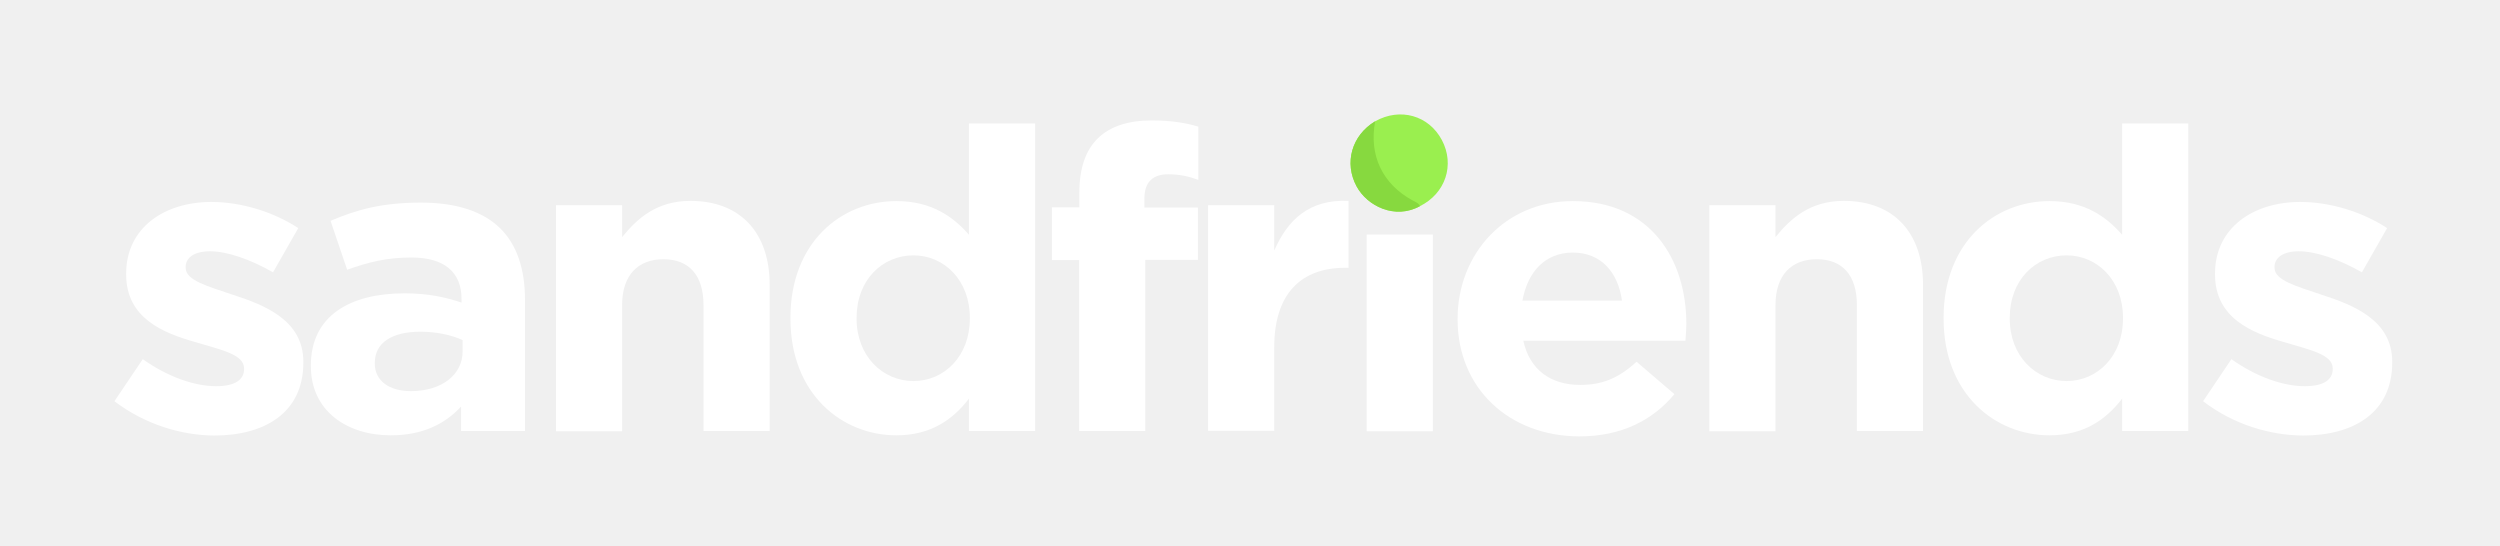
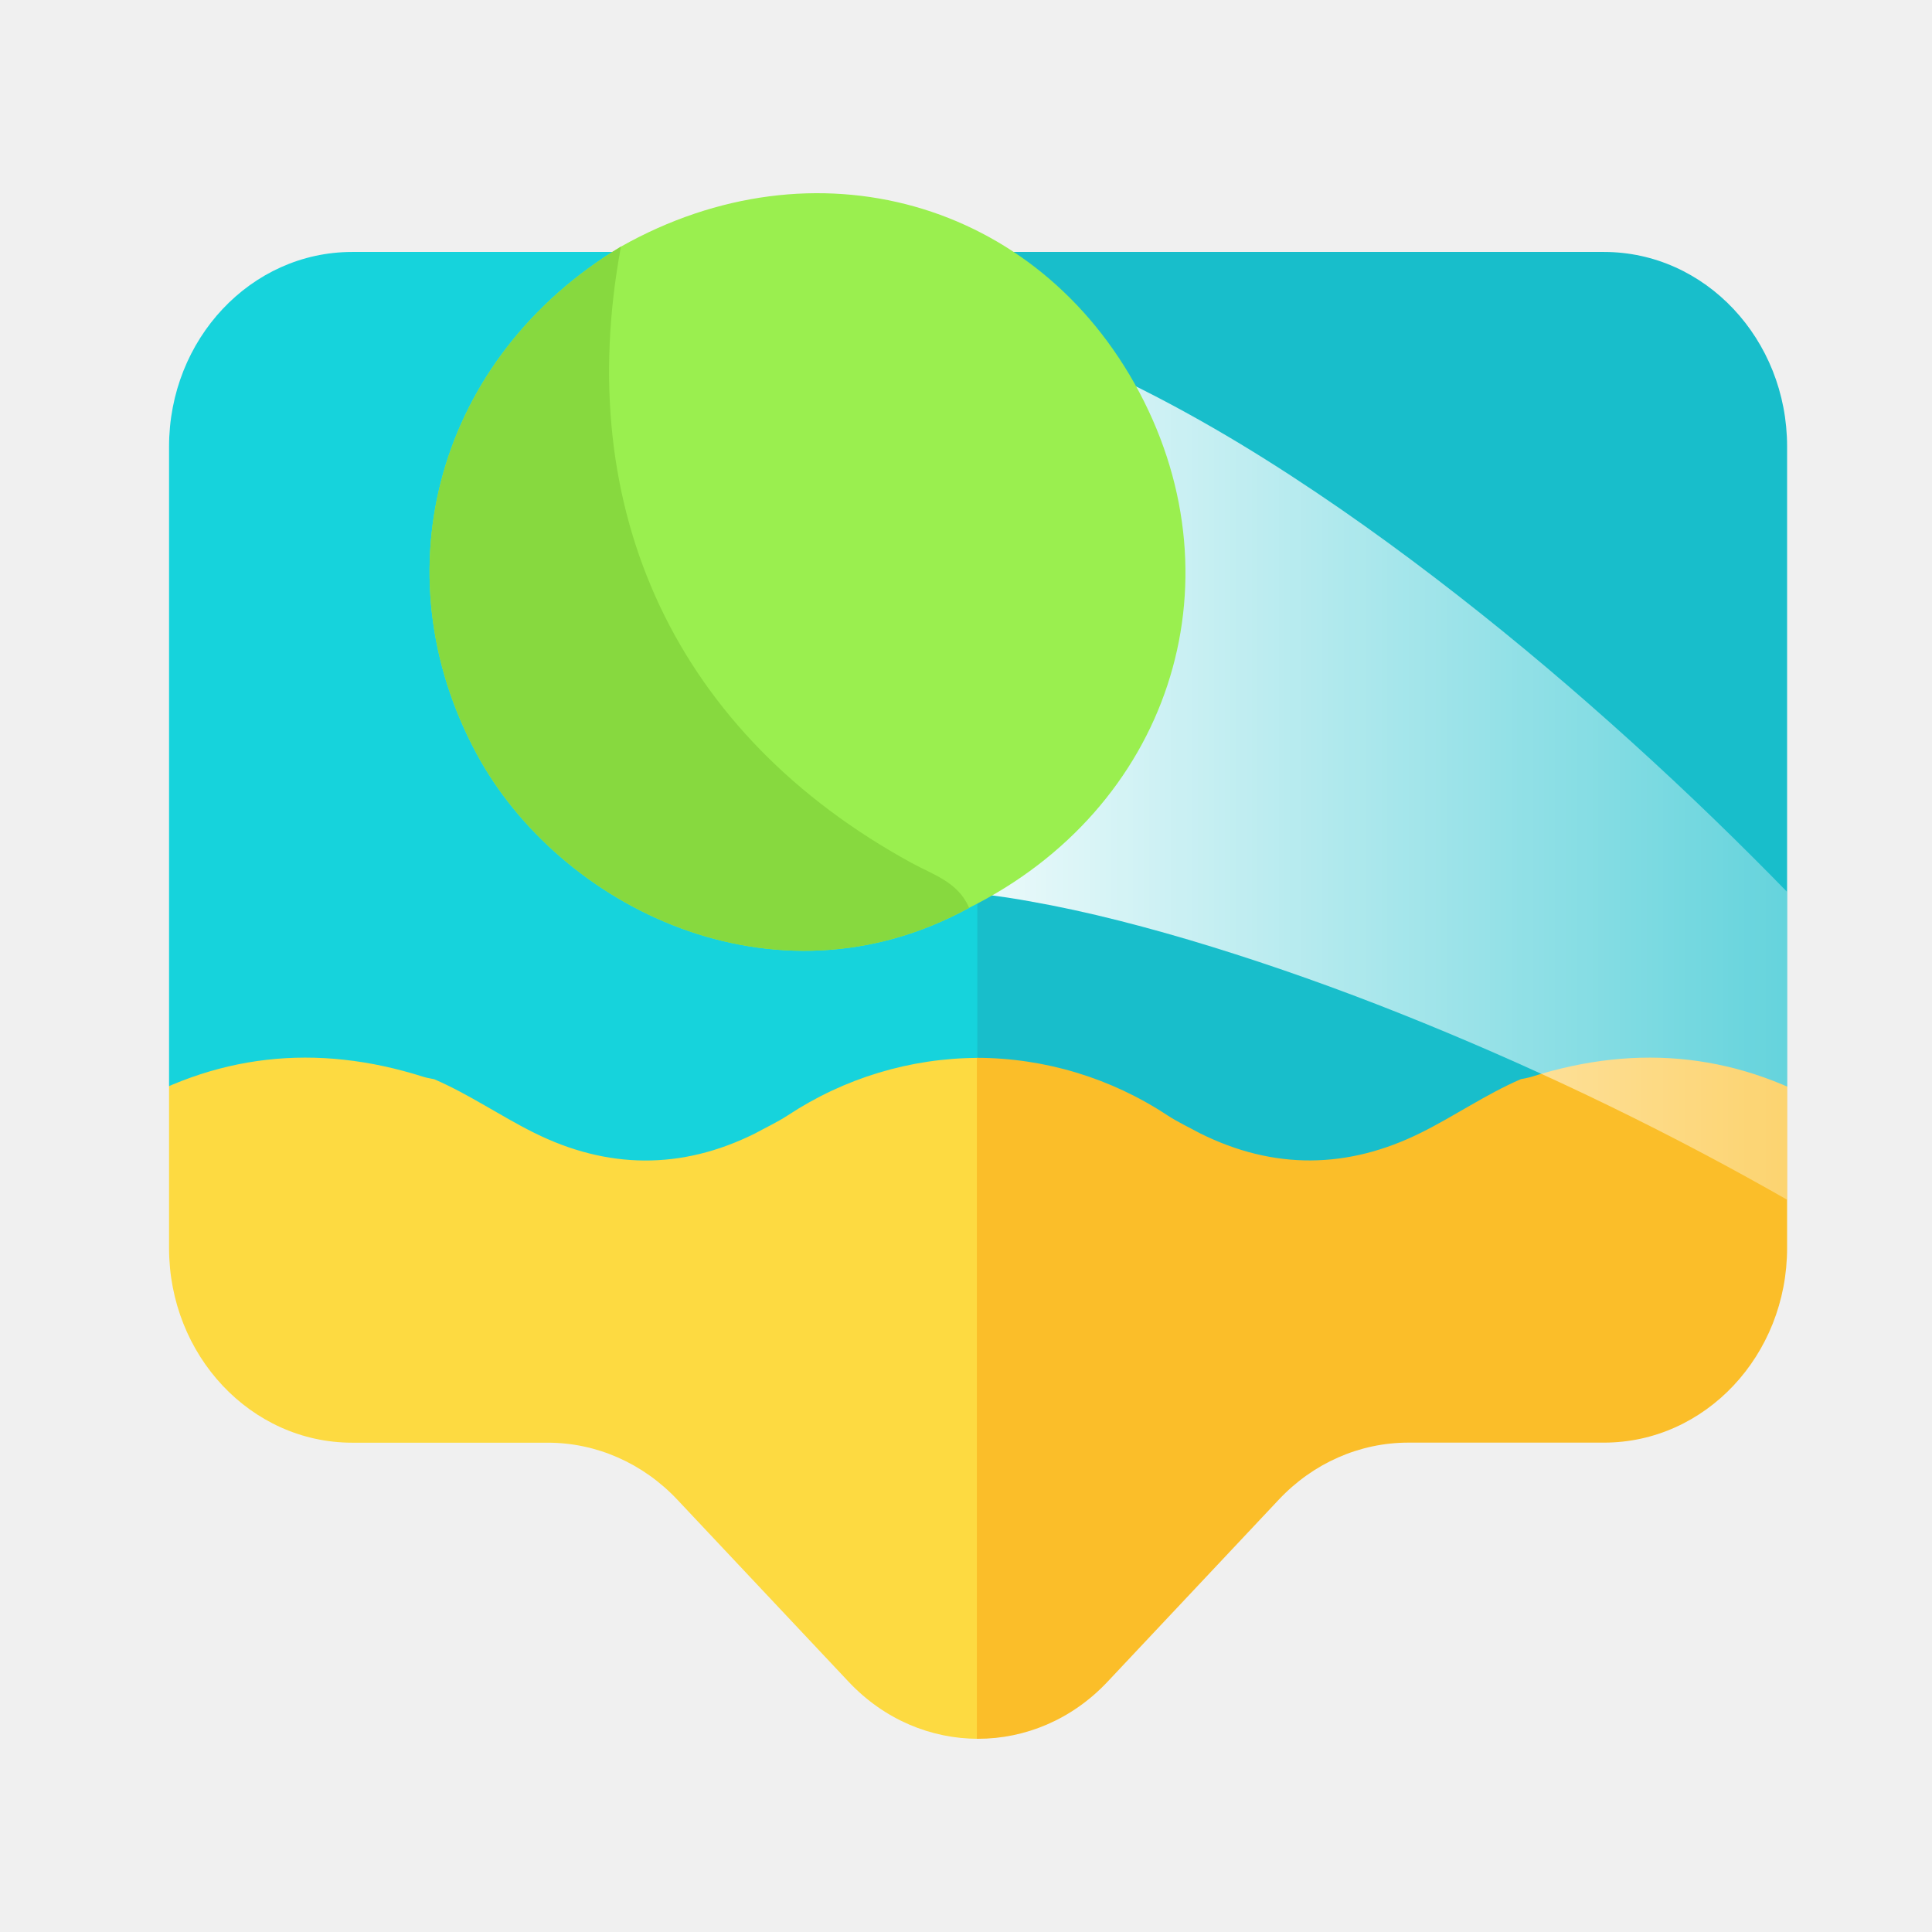
- <svg xmlns="http://www.w3.org/2000/svg" width="284" height="62" viewBox="0 0 284 62" fill="none">
-   <path d="M13 45.578L16.216 40.802C19.081 42.825 22.097 43.872 24.559 43.872C26.72 43.872 27.726 43.117 27.726 41.947V41.85C27.726 40.266 25.162 39.755 22.247 38.877C18.528 37.83 14.332 36.148 14.332 31.177V31.08C14.332 25.866 18.679 22.942 24.006 22.942C27.374 22.942 31.017 24.038 33.882 25.914L31.017 30.934C28.404 29.448 25.791 28.546 23.856 28.546C22.021 28.546 21.091 29.301 21.091 30.325V30.422C21.091 31.86 23.604 32.518 26.469 33.492C30.163 34.686 34.46 36.416 34.46 41.095V41.192C34.46 46.894 30.063 49.477 24.333 49.477C20.664 49.452 16.518 48.258 13 45.578Z" fill="white" />
-   <path d="M35.315 41.606V41.509C35.315 35.905 39.712 33.322 45.969 33.322C48.633 33.322 50.568 33.76 52.428 34.37V33.955C52.428 30.934 50.493 29.253 46.748 29.253C43.884 29.253 41.848 29.789 39.436 30.642L37.551 25.086C40.466 23.843 43.331 23.015 47.829 23.015C51.925 23.015 54.89 24.062 56.775 25.89C58.76 27.815 59.64 30.642 59.64 34.077V48.965H52.377V46.187C50.543 48.161 48.03 49.452 44.386 49.452C39.411 49.452 35.315 46.675 35.315 41.606ZM52.553 39.925V38.634C51.272 38.049 49.588 37.683 47.754 37.683C44.537 37.683 42.577 38.926 42.577 41.217V41.314C42.577 43.288 44.261 44.433 46.673 44.433C50.191 44.433 52.553 42.557 52.553 39.925Z" fill="white" />
-   <path d="M63.158 23.307H70.671V26.938C72.405 24.794 74.617 22.82 78.436 22.82C84.116 22.82 87.433 26.45 87.433 32.347V48.965H79.919V34.662C79.919 31.226 78.235 29.448 75.371 29.448C72.506 29.448 70.671 31.226 70.671 34.662V48.989H63.158V23.307Z" fill="white" />
-   <path d="M89.795 36.197V36.099C89.795 27.523 95.575 22.844 101.832 22.844C105.827 22.844 108.29 24.623 110.074 26.67V14.024H117.588V48.965H110.074V45.286C108.24 47.674 105.727 49.452 101.832 49.452C95.65 49.452 89.795 44.774 89.795 36.197ZM110.175 36.197V36.099C110.175 31.835 107.26 29.009 103.767 29.009C100.249 29.009 97.308 31.787 97.308 36.099V36.197C97.308 40.461 100.274 43.288 103.767 43.288C107.26 43.288 110.175 40.461 110.175 36.197Z" fill="white" />
-   <path d="M122.614 29.545H119.498V23.551H122.614V21.918C122.614 19.092 123.342 17.045 124.724 15.705C126.106 14.365 128.142 13.682 130.806 13.682C133.168 13.682 134.751 13.975 136.133 14.389V20.432C135.052 20.042 134.022 19.798 132.715 19.798C130.982 19.798 130.002 20.651 130.002 22.576V23.575H136.083V29.521H130.102V48.965H122.588V29.545H122.614Z" fill="white" />
-   <path d="M137.239 23.307H144.752V28.473C146.285 24.94 148.748 22.625 153.196 22.82V30.422H152.794C147.818 30.422 144.752 33.346 144.752 39.462V48.941H137.239V23.307Z" fill="white" />
-   <path d="M155.256 26.645H162.77V48.989H155.256V26.645Z" fill="white" />
-   <path d="M165.585 36.294V36.197C165.585 28.863 170.962 22.844 178.677 22.844C187.522 22.844 191.568 29.496 191.568 36.782C191.568 37.367 191.518 38.025 191.468 38.707H173.048C173.777 42.021 176.164 43.726 179.506 43.726C182.019 43.726 183.853 42.971 185.914 41.095L190.211 44.774C187.748 47.747 184.18 49.574 179.406 49.574C171.465 49.55 165.585 44.141 165.585 36.294ZM184.256 34.15C183.803 30.885 181.843 28.692 178.677 28.692C175.561 28.692 173.55 30.836 172.947 34.15H184.256Z" fill="white" />
-   <path d="M194.182 23.307H201.695V26.938C203.429 24.794 205.64 22.82 209.46 22.82C215.139 22.82 218.456 26.45 218.456 32.347V48.965H210.943V34.662C210.943 31.226 209.259 29.448 206.394 29.448C203.53 29.448 201.695 31.226 201.695 34.662V48.989H194.182V23.307Z" fill="white" />
-   <path d="M220.793 36.197V36.099C220.793 27.523 226.573 22.844 232.83 22.844C236.826 22.844 239.288 24.623 241.073 26.67V14.024H248.586V48.965H241.073V45.286C239.238 47.674 236.725 49.452 232.83 49.452C226.648 49.452 220.793 44.774 220.793 36.197ZM241.173 36.197V36.099C241.173 31.835 238.258 29.009 234.765 29.009C231.247 29.009 228.307 31.787 228.307 36.099V36.197C228.307 40.461 231.272 43.288 234.765 43.288C238.258 43.288 241.173 40.461 241.173 36.197Z" fill="white" />
-   <path d="M250.27 45.578L253.486 40.802C256.351 42.825 259.367 43.872 261.829 43.872C263.99 43.872 264.996 43.117 264.996 41.947V41.85C264.996 40.266 262.433 39.755 259.518 38.877C255.824 37.83 251.627 36.148 251.627 31.177V31.08C251.627 25.866 255.974 22.942 261.302 22.942C264.669 22.942 268.313 24.038 271.177 25.914L268.313 30.934C265.699 29.448 263.086 28.546 261.151 28.546C259.316 28.546 258.387 29.301 258.387 30.325V30.422C258.387 31.86 260.9 32.518 263.764 33.492C267.458 34.686 271.755 36.416 271.755 41.095V41.192C271.755 46.894 267.358 49.477 261.628 49.477C257.909 49.452 253.763 48.258 250.27 45.578Z" fill="white" />
-   <path fill-rule="evenodd" clip-rule="evenodd" d="M163.793 15.903C162.302 13.102 159.047 12.188 156.219 13.778C156.219 13.778 156.219 13.779 156.219 13.779C153.548 15.384 152.668 18.51 154.113 21.178C155.313 23.396 158.45 24.98 161.306 23.419C161.306 23.419 161.306 23.419 161.306 23.419C164.215 21.972 165.291 18.72 163.793 15.903Z" fill="#9AEF4F" />
-   <path d="M156.219 13.779C155.498 17.641 157.038 20.896 160.466 22.765C160.779 22.936 161.147 23.044 161.306 23.419C158.45 24.98 155.313 23.396 154.113 21.178C152.668 18.51 153.548 15.384 156.219 13.779Z" fill="#87D93F" />
+ <svg xmlns="http://www.w3.org/2000/svg" width="80" height="80" viewBox="0 0 80 80" fill="none">
+   <mask id="mask0_260_1704" style="mask-type:alpha" maskUnits="userSpaceOnUse" x="7" y="10" width="67" height="62">
+     <path d="M66.419 10.433H14.581C10.394 10.433 7 14.042 7 18.494V51.677C7 56.129 10.394 59.739 14.581 59.739H22.686C24.696 59.739 26.625 60.588 28.047 62.099L35.139 69.638C38.1 72.787 42.899 72.787 45.86 69.638L52.953 62.096C54.374 60.585 56.302 59.736 58.313 59.736H66.419C70.606 59.736 74 56.126 74 51.674V18.491C74 14.042 70.606 10.433 66.419 10.433Z" fill="#F2F2F2" />
+   </mask>
+   <g mask="url(#mask0_260_1704)">
+     <path d="M80.021 -6.242L0.701 0.099V74.153H80.021V-6.242Z" fill="#16D3DC" />
+     <path d="M40.468 51.858L89.998 48.035V4.547L40.468 8.37V51.858Z" fill="#18BECB" />
+     <path d="M40.508 80.55C40.175 80.559 39.841 80.575 39.508 80.575C26.671 80.575 13.835 80.575 0.997 80.575V47.952C2.348 47.452 3.648 46.824 4.882 46.078C8.866 43.627 13.095 43.178 17.531 44.588C17.675 44.635 17.83 44.655 17.979 44.688C19.42 45.308 20.715 46.209 22.113 46.904C25.144 48.413 28.214 48.454 31.269 46.931C31.719 46.685 32.185 46.468 32.614 46.189C34.96 44.639 37.702 43.811 40.506 43.805C40.506 49.971 40.507 74.38 40.508 80.55Z" fill="#FDDA41" />
+     <path d="M40.45 80.551C40.783 80.559 41.117 80.575 41.45 80.575C54.287 80.575 67.124 80.575 79.96 80.575V47.952C78.61 47.452 77.31 46.824 76.076 46.078C72.091 43.627 67.863 43.18 63.427 44.585C63.283 44.631 63.128 44.651 62.979 44.684C61.538 45.305 60.243 46.206 58.844 46.901C55.814 48.41 52.743 48.45 49.689 46.927C49.239 46.682 48.773 46.465 48.344 46.186C45.998 44.635 43.255 43.807 40.45 43.802C40.45 49.972 40.45 74.381 40.45 80.551Z" fill="#FBBE29" />
+     <path d="M40.484 13.406L39.668 13.184L37.19 12.505C35.377 12.022 33.479 11.957 31.638 12.317C29.798 12.676 28.061 13.45 26.557 14.58C25.053 15.711 23.822 17.169 22.953 18.846C22.085 20.523 21.603 22.377 21.543 24.268C21.483 26.16 21.846 28.041 22.605 29.771C23.364 31.501 24.5 33.036 25.929 34.262C27.357 35.488 29.041 36.373 30.855 36.851C32.67 37.329 34.567 37.388 36.407 37.024L36.67 36.971C36.685 36.968 36.7 36.965 36.715 36.962C36.744 36.955 36.773 36.949 36.807 36.945L36.958 36.927L37.111 36.908C37.13 36.907 37.148 36.904 37.166 36.901C37.199 36.897 37.232 36.892 37.269 36.892L37.607 36.871C37.707 36.862 37.815 36.862 37.923 36.861C37.937 36.861 37.952 36.861 37.966 36.861C38.02 36.861 38.074 36.86 38.127 36.859C38.196 36.858 38.265 36.857 38.335 36.857L38.723 36.868L38.918 36.874L39.12 36.887C40.285 36.962 41.445 37.104 42.594 37.313C43.811 37.526 45.07 37.8 46.34 38.122C47.611 38.444 48.903 38.809 50.195 39.209C52.783 40.009 55.394 40.937 57.988 41.971C60.582 43.005 63.167 44.134 65.724 45.353C68.28 46.571 70.809 47.88 73.292 49.277C73.525 49.409 73.758 49.541 73.991 49.673V36.922C73.541 36.46 73.087 36.001 72.63 35.544C70.445 33.359 68.182 31.242 65.83 29.181C63.478 27.119 61.038 25.128 58.47 23.207C57.185 22.247 55.868 21.306 54.501 20.389C53.135 19.472 51.722 18.575 50.232 17.716C48.741 16.857 47.175 16.028 45.465 15.252L45.144 15.108L44.814 14.966L44.15 14.684C43.966 14.609 43.778 14.535 43.59 14.462C43.547 14.445 43.504 14.428 43.461 14.411C43.43 14.399 43.4 14.387 43.369 14.375C43.169 14.296 42.97 14.218 42.756 14.145L42.03 13.887C41.946 13.856 41.856 13.828 41.766 13.799C41.728 13.787 41.69 13.774 41.652 13.762L41.27 13.64L40.885 13.52C40.802 13.493 40.714 13.469 40.626 13.445C40.578 13.432 40.53 13.419 40.484 13.406Z" fill="url(#paint0_linear_260_1704)" />
+   </g>
+   <path fill-rule="evenodd" clip-rule="evenodd" d="M47.178 16.245C42.953 8.29 33.727 5.694 25.713 10.211C25.713 10.211 25.713 10.211 25.713 10.211C18.142 14.771 15.648 23.649 19.744 31.226C23.146 37.525 32.037 42.025 40.13 37.591C40.13 37.59 40.13 37.59 40.13 37.59C48.375 33.482 51.425 24.245 47.178 16.245Z" fill="#9AEF4F" />
+   <path d="M25.713 10.211C23.67 21.18 28.035 30.425 37.75 35.734C38.636 36.218 39.678 36.526 40.13 37.591C32.037 42.025 23.146 37.525 19.744 31.226C15.648 23.649 18.142 14.771 25.713 10.211Z" fill="#87D93F" />
+   <defs>
+     <linearGradient id="paint0_linear_260_1704" x1="21.531" y1="38.88" x2="92.951" y2="38.88" gradientUnits="userSpaceOnUse">
+       <stop offset="0.2" stop-color="white" />
+       <stop offset="1" stop-color="white" stop-opacity="0" />
+     </linearGradient>
+   </defs>
</svg>
